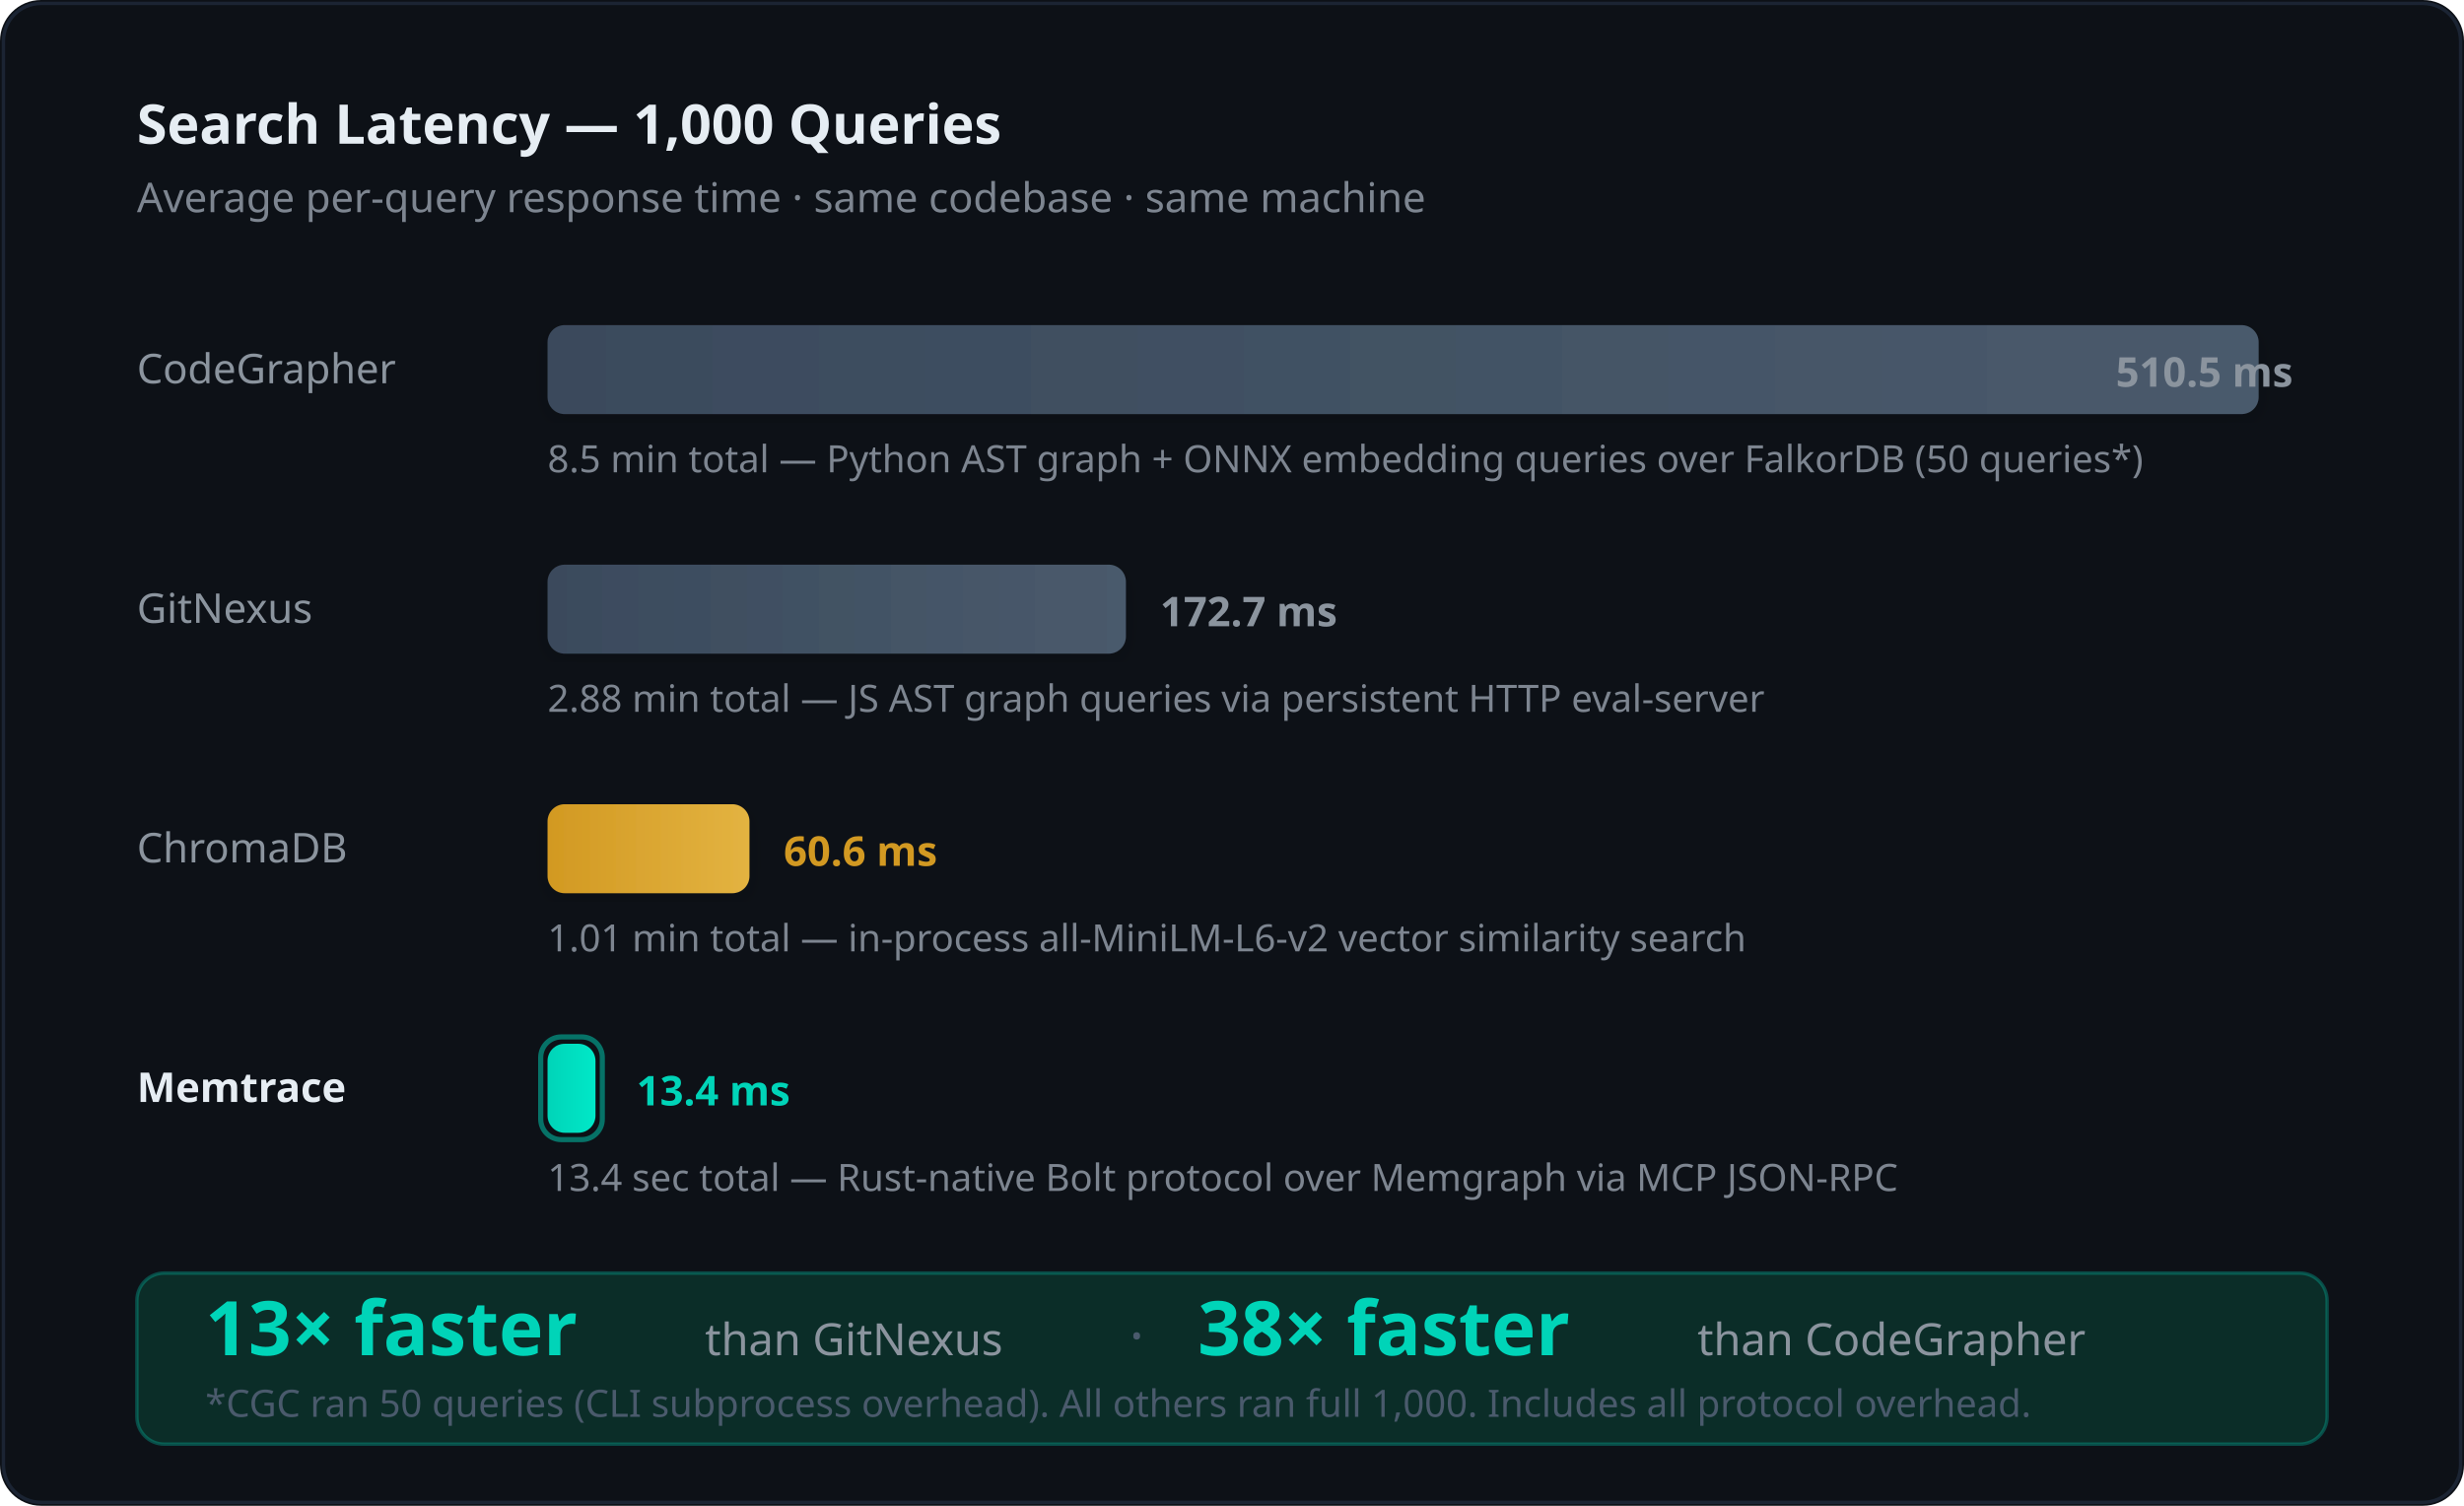
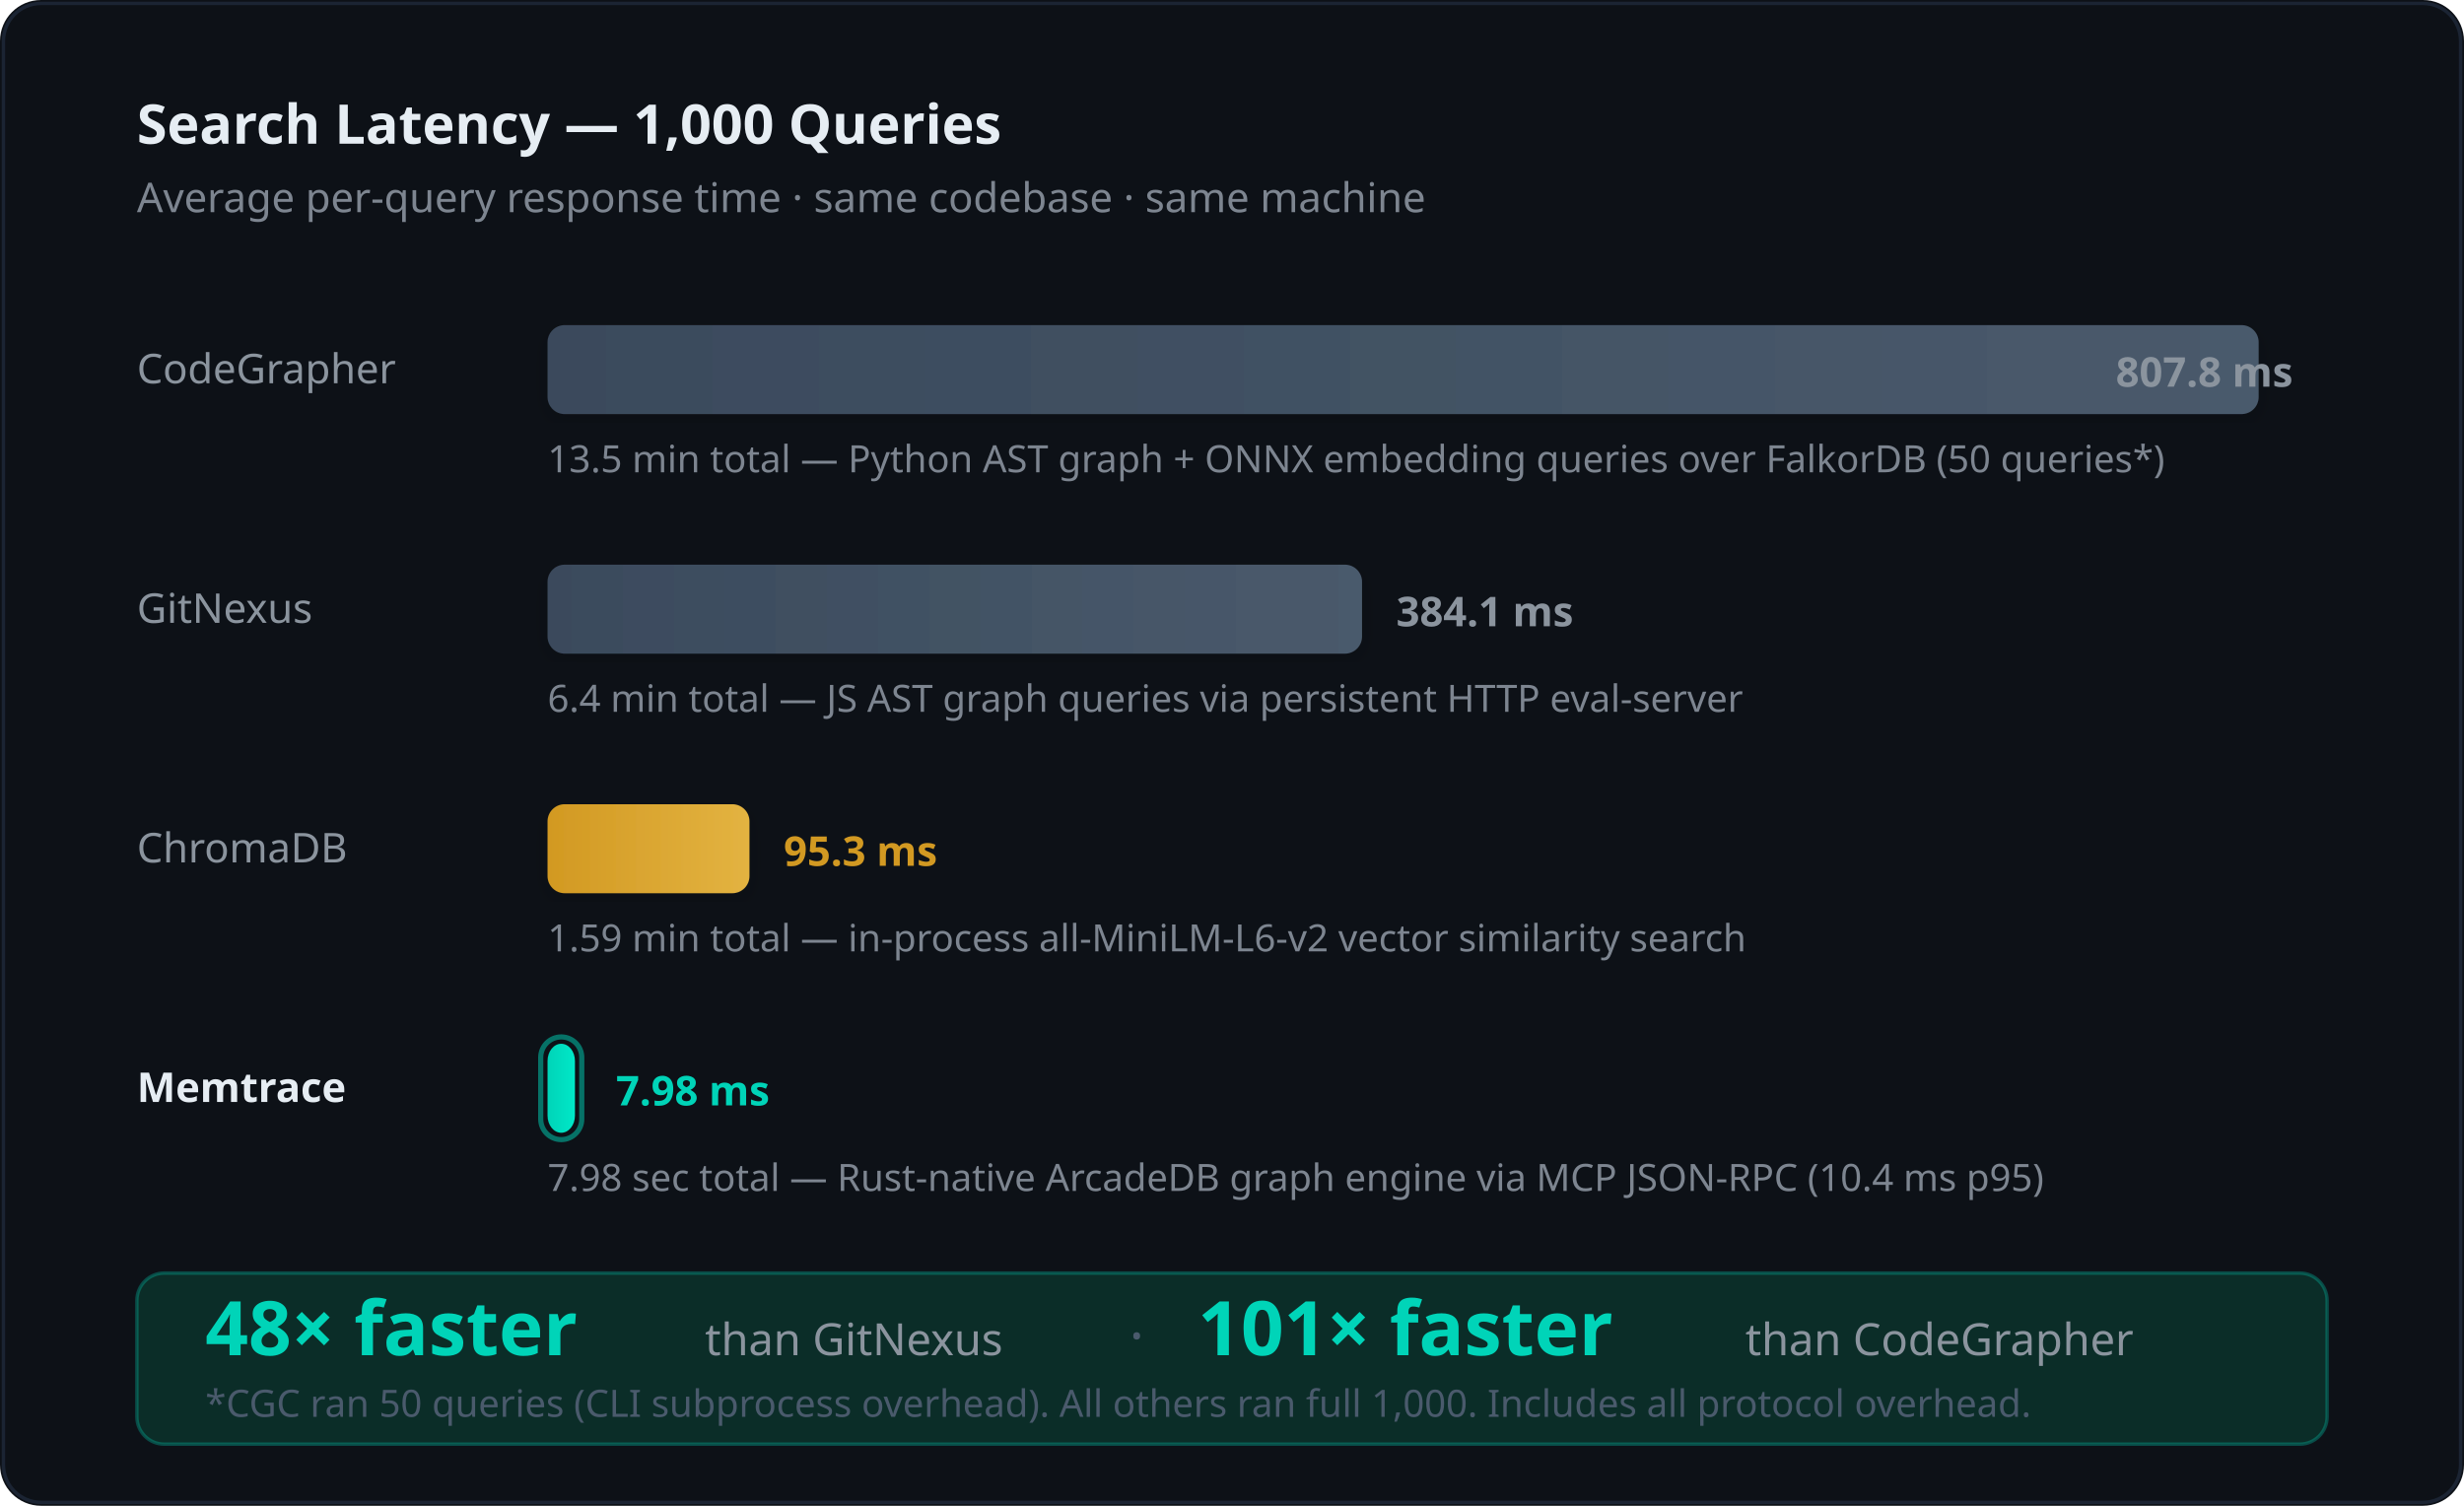
<svg xmlns="http://www.w3.org/2000/svg" viewBox="0 0 720 440" font-family="'Segoe UI', system-ui, -apple-system, sans-serif">
  <defs>
    <linearGradient id="tealGradL" x1="0%" y1="0%" x2="100%" y2="0%">
      <stop offset="0%" style="stop-color:#00D4B8;stop-opacity:1" />
      <stop offset="100%" style="stop-color:#00E8C8;stop-opacity:1" />
    </linearGradient>
    <linearGradient id="grayGradL" x1="0%" y1="0%" x2="100%" y2="0%">
      <stop offset="0%" style="stop-color:#3A4A5C;stop-opacity:1" />
      <stop offset="100%" style="stop-color:#4A5A6C;stop-opacity:1" />
    </linearGradient>
    <linearGradient id="amberGradL" x1="0%" y1="0%" x2="100%" y2="0%">
      <stop offset="0%" style="stop-color:#D29922;stop-opacity:1" />
      <stop offset="100%" style="stop-color:#E3B341;stop-opacity:1" />
    </linearGradient>
    <filter id="shadowL">
      <feDropShadow dx="0" dy="2" stdDeviation="3" flood-opacity="0.15" />
    </filter>
  </defs>
  <rect width="720" height="440" rx="12" fill="#0D1117" />
  <rect x="1" y="1" width="718" height="438" rx="11" fill="none" stroke="#1B2433" stroke-width="1" />
  <text x="40" y="42" fill="#E6EDF3" font-size="16" font-weight="600">Search Latency — 1,000 Queries</text>
  <text x="40" y="62" fill="#7D8590" font-size="12">Average per-query response time · same codebase · same machine</text>
  <text x="40" y="112" fill="#8B949E" font-size="12" font-weight="500">CodeGrapher</text>
  <rect x="160" y="95" width="500" height="26" rx="5" fill="url(#grayGradL)" filter="url(#shadowL)" />
-   <text x="670" y="113" fill="#8B949E" font-size="12" font-weight="600" text-anchor="end">510.5 ms</text>
-   <text x="160" y="138" fill="#7D8590" font-size="11">8.5 min total — Python AST graph + ONNX embedding queries over FalkorDB (50 queries*)</text>
+   <text x="670" y="113" fill="#8B949E" font-size="12" font-weight="600" text-anchor="end">807.8 ms</text>
+   <text x="160" y="138" fill="#7D8590" font-size="11">13.5 min total — Python AST graph + ONNX embedding queries over FalkorDB (50 queries*)</text>
  <text x="40" y="182" fill="#8B949E" font-size="12" font-weight="500">GitNexus</text>
-   <rect x="160" y="165" width="169" height="26" rx="5" fill="url(#grayGradL)" filter="url(#shadowL)" />
-   <text x="339" y="183" fill="#8B949E" font-size="12" font-weight="600">172.7 ms</text>
-   <text x="160" y="208" fill="#7D8590" font-size="11">2.88 min total — JS AST graph queries via persistent HTTP eval-server</text>
+   <rect x="160" y="165" width="238" height="26" rx="5" fill="url(#grayGradL)" filter="url(#shadowL)" />
+   <text x="408" y="183" fill="#8B949E" font-size="12" font-weight="600">384.1 ms</text>
+   <text x="160" y="208" fill="#7D8590" font-size="11">6.4 min total — JS AST graph queries via persistent HTTP eval-server</text>
  <text x="40" y="252" fill="#8B949E" font-size="12" font-weight="500">ChromaDB</text>
  <rect x="160" y="235" width="59" height="26" rx="5" fill="url(#amberGradL)" filter="url(#shadowL)" />
-   <text x="229" y="253" fill="#D29922" font-size="12" font-weight="600">60.6 ms</text>
-   <text x="160" y="278" fill="#7D8590" font-size="11">1.01 min total — in-process all-MiniLM-L6-v2 vector similarity search</text>
+   <text x="229" y="253" fill="#D29922" font-size="12" font-weight="600">95.3 ms</text>
+   <text x="160" y="278" fill="#7D8590" font-size="11">1.59 min total — in-process all-MiniLM-L6-v2 vector similarity search</text>
  <text x="40" y="322" fill="#E6EDF3" font-size="12" font-weight="600">Memtrace</text>
-   <rect x="160" y="305" width="14" height="26" rx="5" fill="url(#tealGradL)" filter="url(#shadowL)" />
-   <rect x="158" y="303" width="18" height="30" rx="6" fill="none" stroke="#00D4B8" stroke-width="1.5" opacity="0.5" />
-   <text x="186" y="323" fill="#00D4B8" font-size="12" font-weight="700">13.4 ms</text>
-   <text x="160" y="348" fill="#7D8590" font-size="11">13.4 sec total — Rust-native Bolt protocol over Memgraph via MCP JSON-RPC</text>
+   <rect x="160" y="305" width="8" height="26" rx="5" fill="url(#tealGradL)" filter="url(#shadowL)" />
+   <rect x="158" y="303" width="12" height="30" rx="6" fill="none" stroke="#00D4B8" stroke-width="1.5" opacity="0.5" />
+   <text x="180" y="323" fill="#00D4B8" font-size="12" font-weight="700">7.98 ms</text>
+   <text x="160" y="348" fill="#7D8590" font-size="11">7.98 sec total — Rust-native ArcadeDB graph engine via MCP JSON-RPC (10.4 ms p95)</text>
  <rect x="40" y="372" width="640" height="50" rx="8" fill="#0B2D28" stroke="#00D4B8" stroke-width="1" stroke-opacity="0.3" />
-   <text x="60" y="396" fill="#00D4B8" font-size="22" font-weight="700">13× faster</text>
+   <text x="60" y="396" fill="#00D4B8" font-size="22" font-weight="700">48× faster</text>
  <text x="206" y="396" fill="#8B949E" font-size="13">than GitNexus</text>
  <text x="330" y="396" fill="#4A5A6C" font-size="16">·</text>
-   <text x="350" y="396" fill="#00D4B8" font-size="22" font-weight="700">38× faster</text>
-   <text x="496" y="396" fill="#8B949E" font-size="13">than CodeGrapher</text>
+   <text x="350" y="396" fill="#00D4B8" font-size="22" font-weight="700">101× faster</text>
+   <text x="510" y="396" fill="#8B949E" font-size="13">than CodeGrapher</text>
  <text x="60" y="414" fill="#4A5A6C" font-size="11">*CGC ran 50 queries (CLI subprocess overhead). All others ran full 1,000. Includes all protocol overhead.</text>
</svg>
